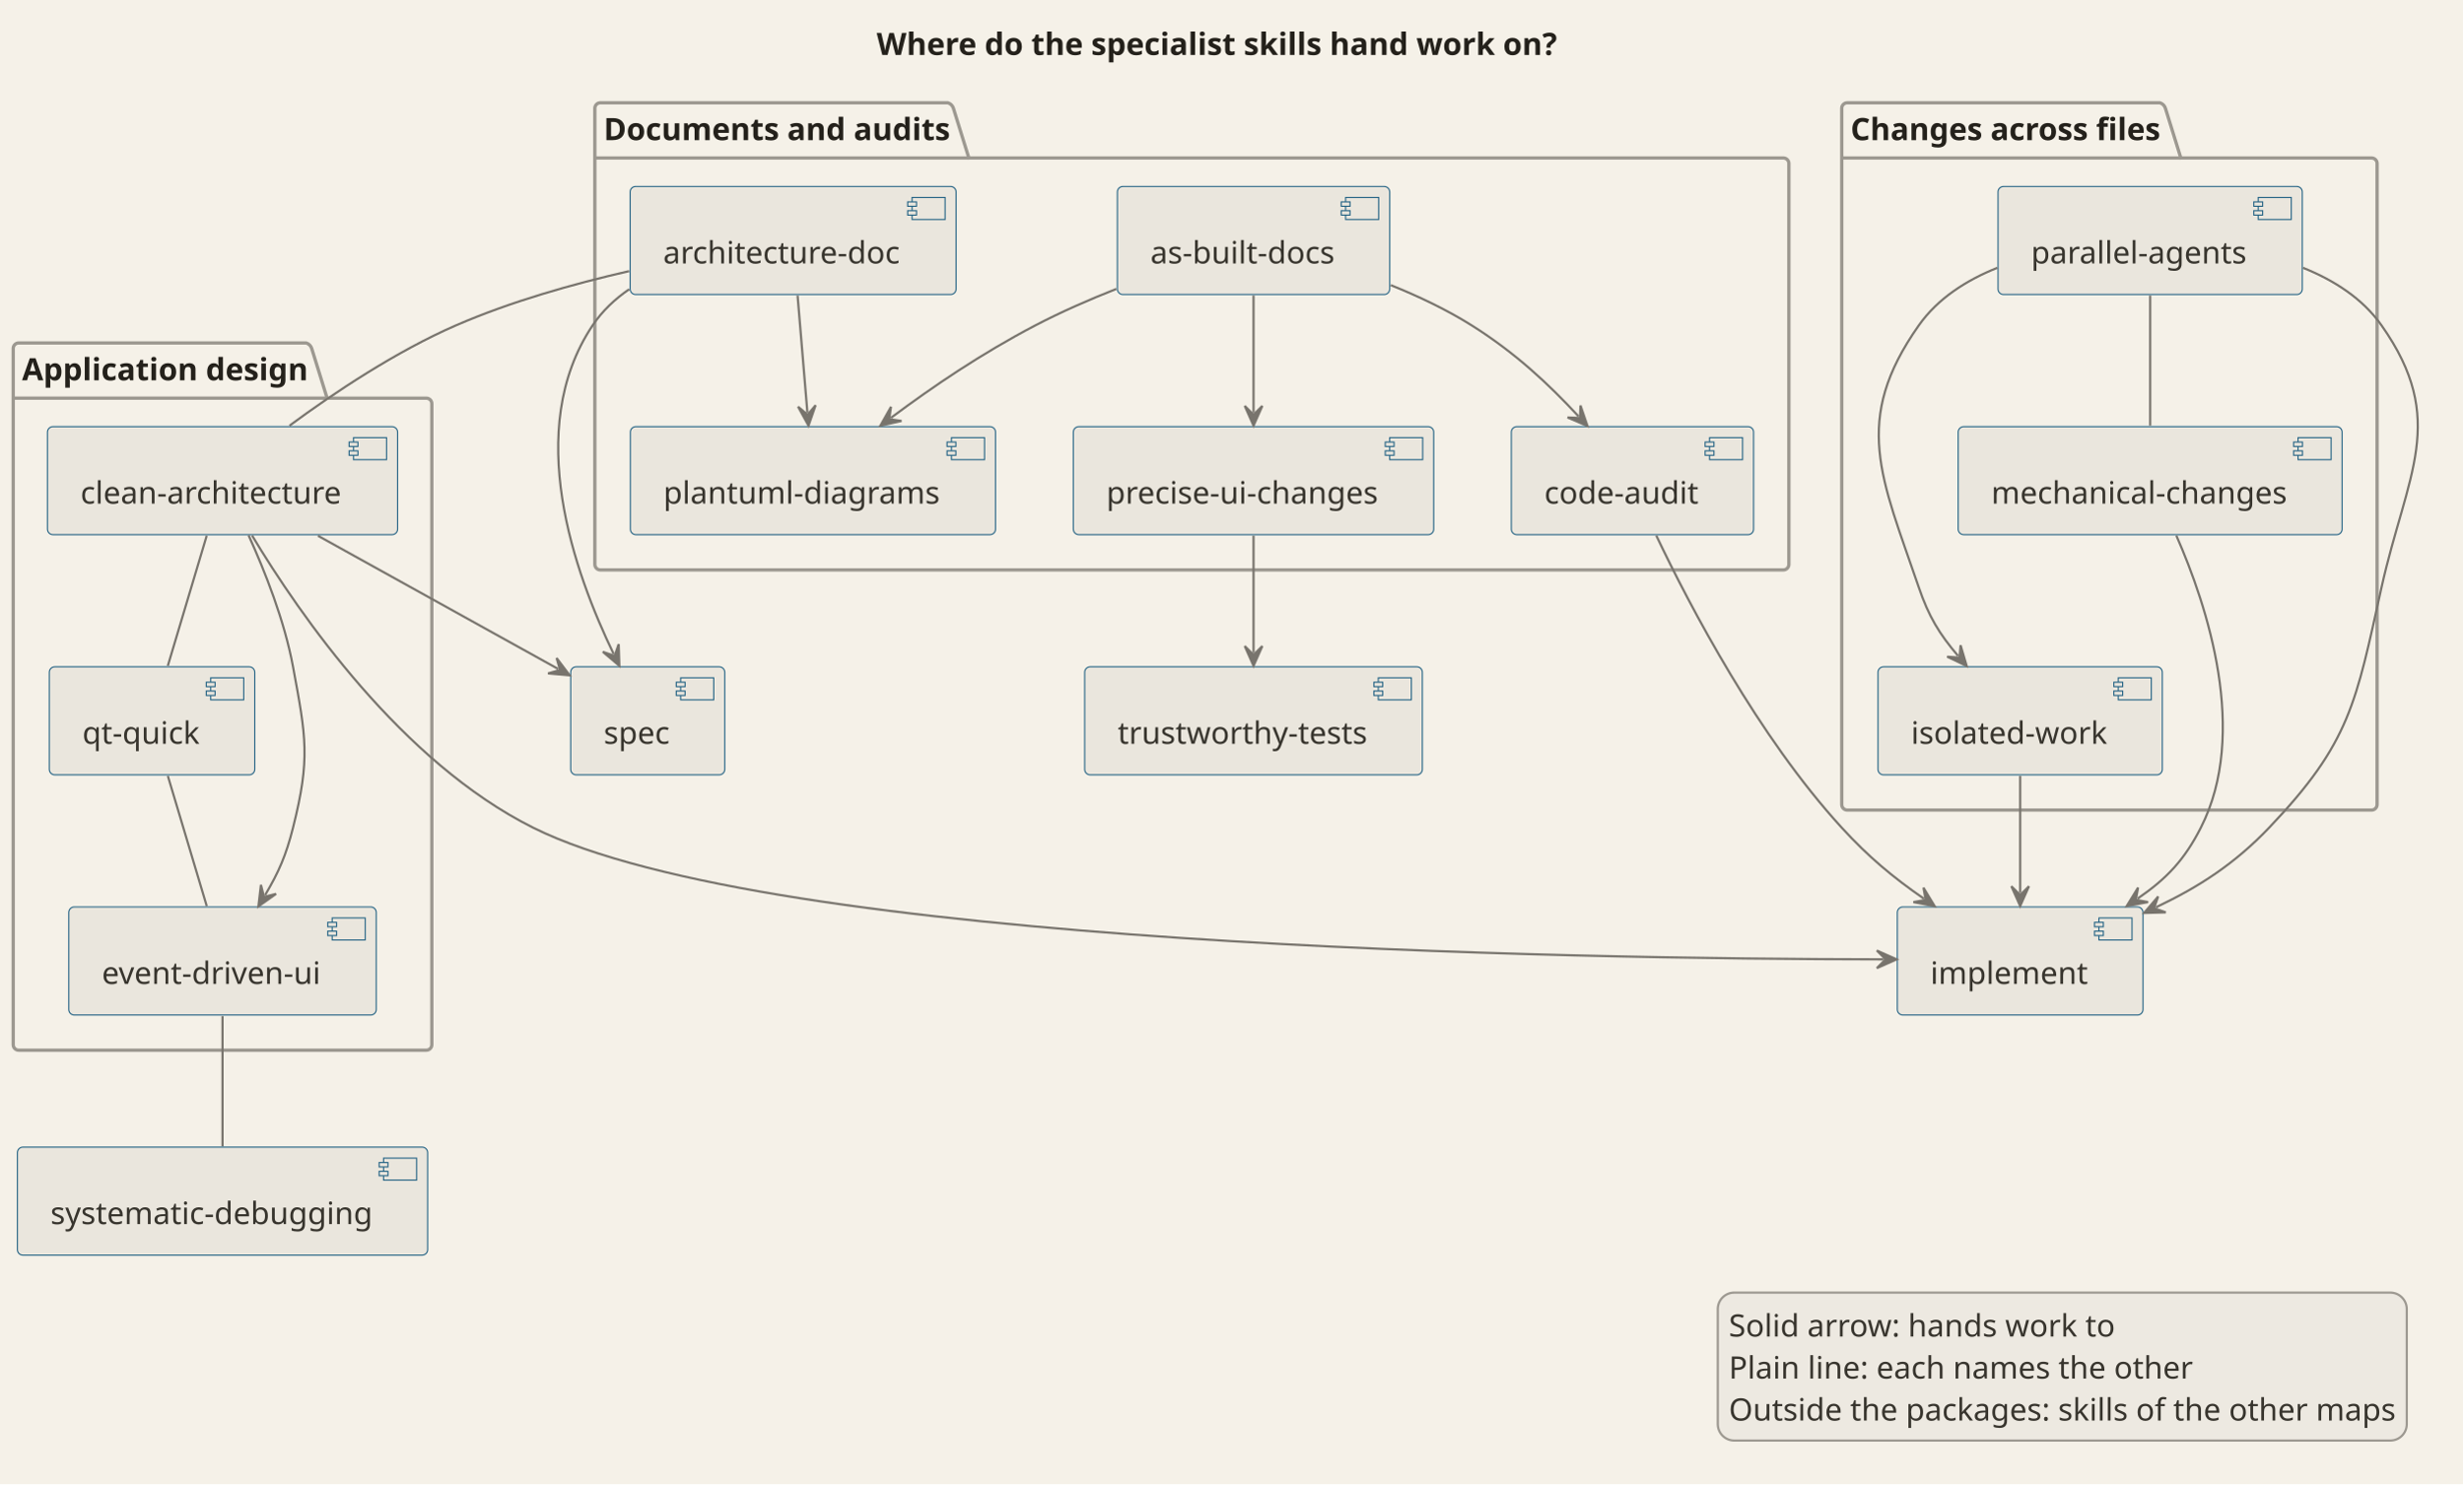
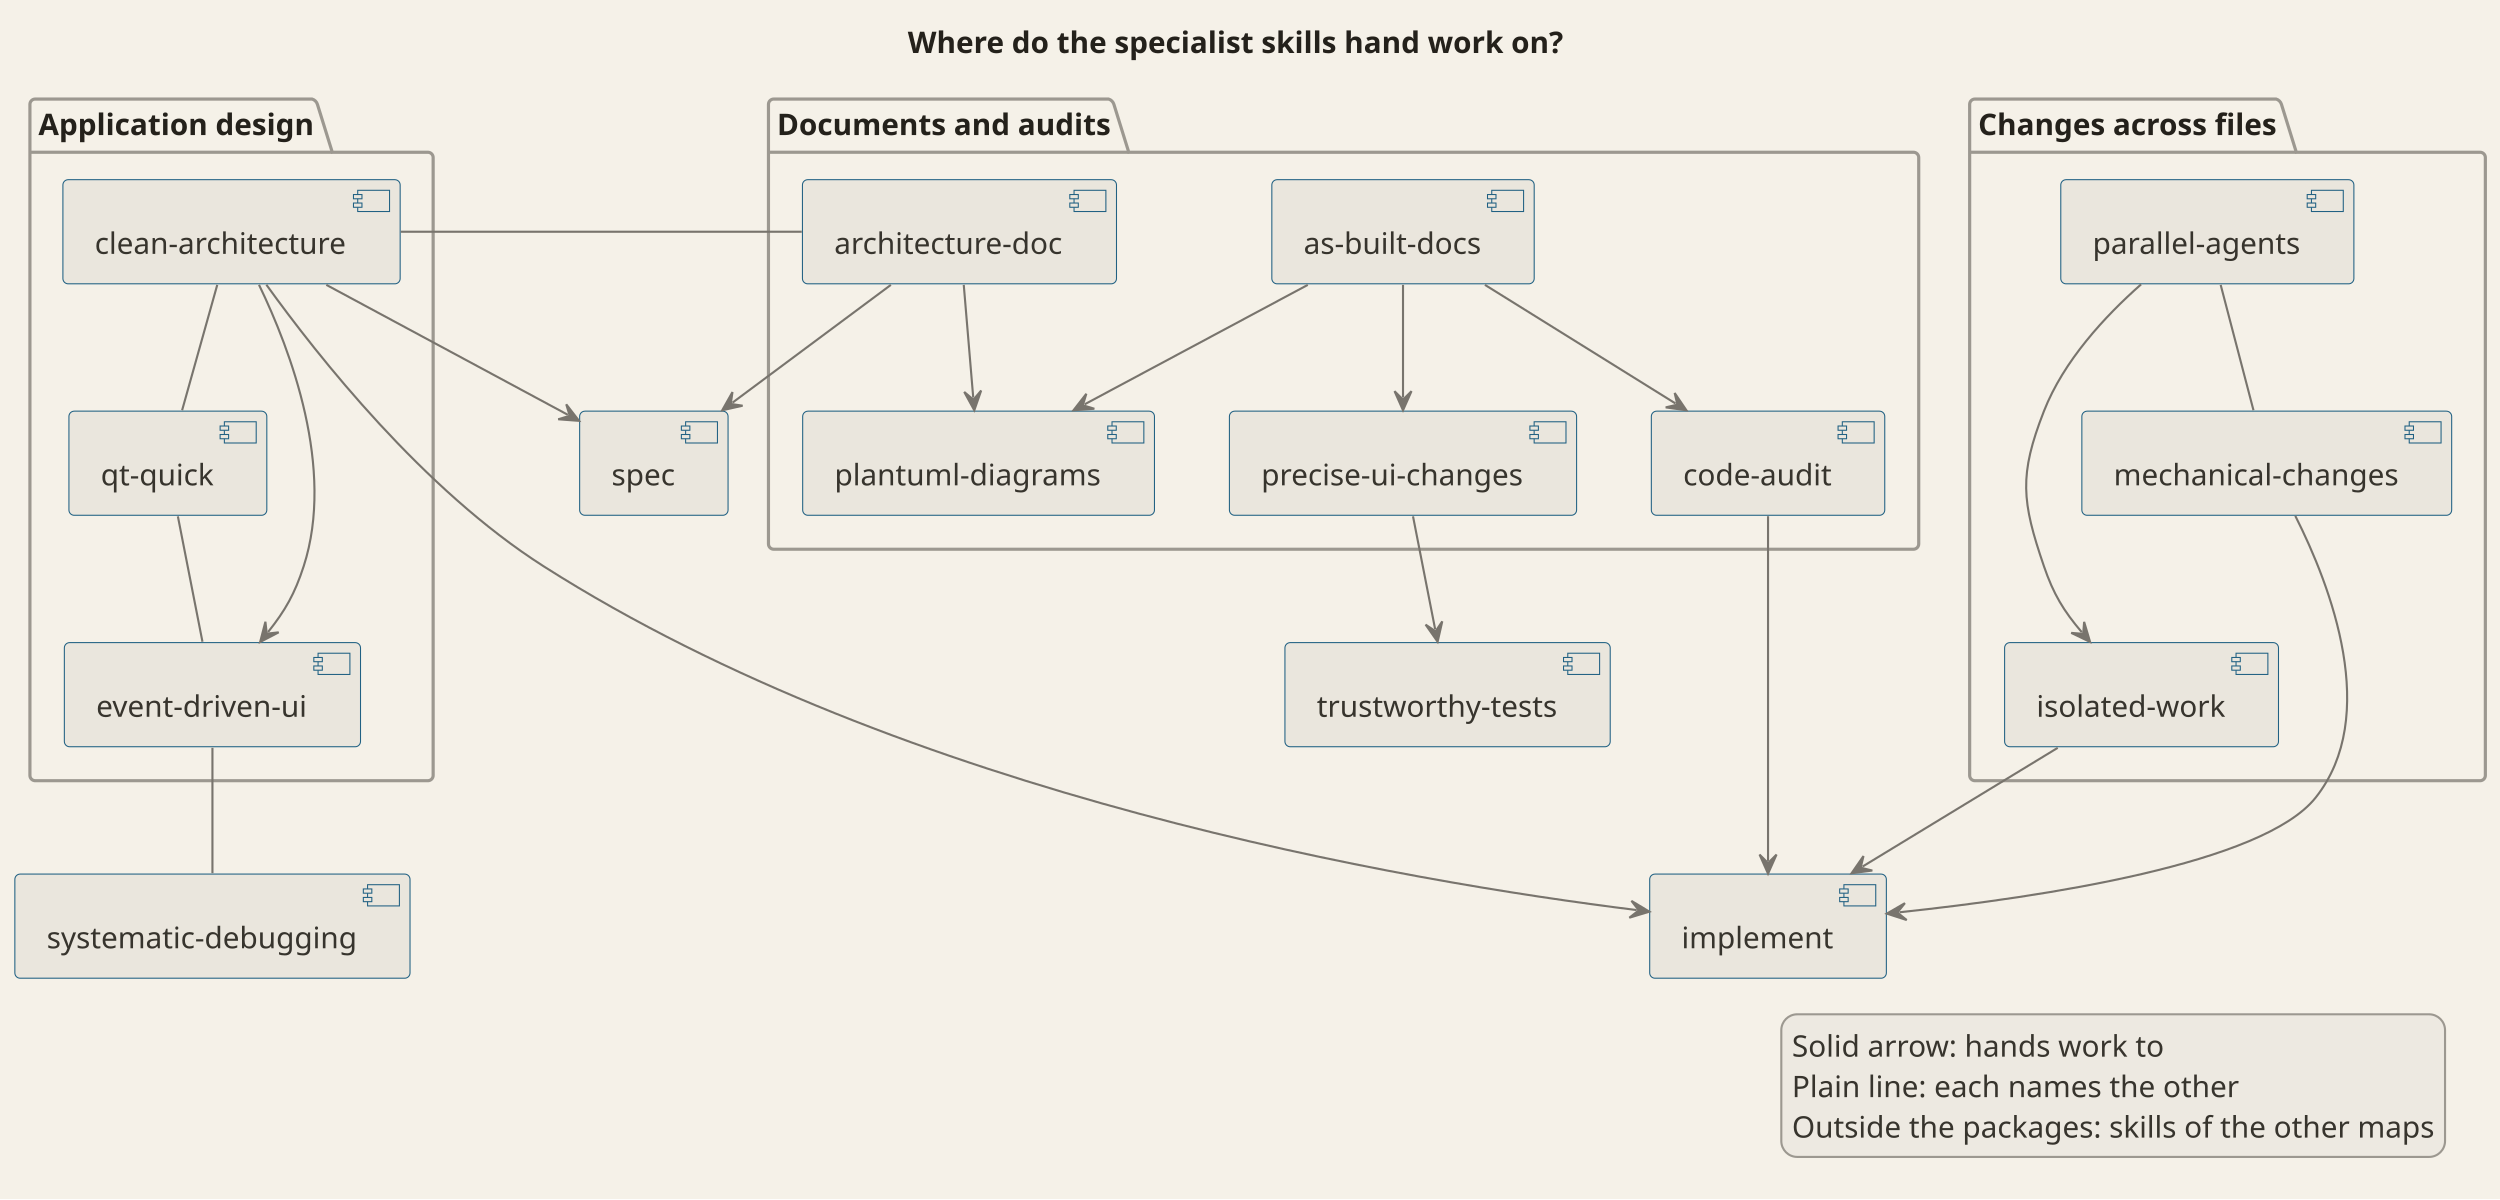
- <svg xmlns="http://www.w3.org/2000/svg" contentStyleType="text/css" data-diagram-type="DESCRIPTION" height="674px" preserveAspectRatio="none" style="width:1118px;height:674px;background:#F5F1E8;" version="1.1" viewBox="0 0 1118 674" width="1118px" zoomAndPan="magnify">
+ <svg xmlns="http://www.w3.org/2000/svg" contentStyleType="text/css" data-diagram-type="DESCRIPTION" height="565px" preserveAspectRatio="none" style="width:1178px;height:565px;background:#F5F1E8;" version="1.1" viewBox="0 0 1178 565" width="1178px" zoomAndPan="magnify">
  <defs />
  <g>
-     <rect fill="#F5F1E8" height="674" style="stroke:none;stroke-width:1;" width="1118" x="0" y="0" />
-     <text fill="#24211B" font-family="sans-serif" font-size="14" font-weight="bold" lengthAdjust="spacing" textLength="308.615" x="397.933" y="24.966">Where do the specialist skills hand work on?</text>
+     <rect fill="#F5F1E8" height="565" style="stroke:none;stroke-width:1;" width="1178" x="0" y="0" />
+     <text fill="#24211B" font-family="sans-serif" font-size="14" font-weight="bold" lengthAdjust="spacing" textLength="308.615" x="427.743" y="24.966">Where do the specialist skills hand work on?</text>
    <g class="cluster" data-entity="Application design" data-source-line="4" data-uid="ent0002" id="cluster_Application design">
-       <path d="M8.5,155.74 L138.971,155.74 A3.75,3.75 0 0 1 141.471,158.24 L148.471,180.808 L193.5,180.808 A2.5,2.5 0 0 1 196,183.308 L196,474.44 A2.5,2.5 0 0 1 193.5,476.94 L8.5,476.94 A2.5,2.5 0 0 1 6,474.44 L6,158.24 A2.5,2.5 0 0 1 8.5,155.74" fill="#F5F1E8" style="stroke:#9C9890;stroke-width:1.5;" />
-       <line style="stroke:#9C9890;stroke-width:1.5;" x1="6" x2="148.471" y1="180.808" y2="180.808" />
-       <text fill="#24211B" font-family="sans-serif" font-size="14" font-weight="bold" lengthAdjust="spacing" textLength="129.471" x="10" y="172.706">Application design</text>
+       <path d="M16.6,46.67 L147.071,46.67 A3.75,3.75 0 0 1 149.571,49.17 L156.571,71.738 L201.6,71.738 A2.5,2.5 0 0 1 204.1,74.238 L204.1,365.37 A2.5,2.5 0 0 1 201.6,367.87 L16.6,367.87 A2.5,2.5 0 0 1 14.1,365.37 L14.1,49.17 A2.5,2.5 0 0 1 16.6,46.67" fill="#F5F1E8" style="stroke:#9C9890;stroke-width:1.5;" />
+       <line style="stroke:#9C9890;stroke-width:1.5;" x1="14.1" x2="156.571" y1="71.738" y2="71.738" />
+       <text fill="#24211B" font-family="sans-serif" font-size="14" font-weight="bold" lengthAdjust="spacing" textLength="129.471" x="18.1" y="63.636">Application design</text>
    </g>
    <g class="cluster" data-entity="Documents and audits" data-source-line="10" data-uid="ent0006" id="cluster_Documents and audits">
-       <path d="M272.5,46.67 L430.271,46.67 A3.75,3.75 0 0 1 432.771,49.17 L439.771,71.738 L809.5,71.738 A2.5,2.5 0 0 1 812,74.238 L812,256.31 A2.5,2.5 0 0 1 809.5,258.81 L272.5,258.81 A2.5,2.5 0 0 1 270,256.31 L270,49.17 A2.5,2.5 0 0 1 272.5,46.67" fill="#F5F1E8" style="stroke:#9C9890;stroke-width:1.5;" />
-       <line style="stroke:#9C9890;stroke-width:1.5;" x1="270" x2="439.771" y1="71.738" y2="71.738" />
-       <text fill="#24211B" font-family="sans-serif" font-size="14" font-weight="bold" lengthAdjust="spacing" textLength="156.771" x="274" y="63.636">Documents and audits</text>
+       <path d="M364.6,46.67 L522.371,46.67 A3.75,3.75 0 0 1 524.871,49.17 L531.871,71.738 L901.6,71.738 A2.5,2.5 0 0 1 904.1,74.238 L904.1,256.3 A2.5,2.5 0 0 1 901.6,258.8 L364.6,258.8 A2.5,2.5 0 0 1 362.1,256.3 L362.1,49.17 A2.5,2.5 0 0 1 364.6,46.67" fill="#F5F1E8" style="stroke:#9C9890;stroke-width:1.5;" />
+       <line style="stroke:#9C9890;stroke-width:1.5;" x1="362.1" x2="531.871" y1="71.738" y2="71.738" />
+       <text fill="#24211B" font-family="sans-serif" font-size="14" font-weight="bold" lengthAdjust="spacing" textLength="156.771" x="366.1" y="63.636">Documents and audits</text>
    </g>
    <g class="cluster" data-entity="Changes across files" data-source-line="18" data-uid="ent0012" id="cluster_Changes across files">
-       <path d="M838.5,46.67 L980.423,46.67 A3.75,3.75 0 0 1 982.923,49.17 L989.923,71.738 L1076.5,71.738 A2.5,2.5 0 0 1 1079,74.238 L1079,365.37 A2.5,2.5 0 0 1 1076.5,367.87 L838.5,367.87 A2.5,2.5 0 0 1 836,365.37 L836,49.17 A2.5,2.5 0 0 1 838.5,46.67" fill="#F5F1E8" style="stroke:#9C9890;stroke-width:1.5;" />
-       <line style="stroke:#9C9890;stroke-width:1.5;" x1="836" x2="989.923" y1="71.738" y2="71.738" />
-       <text fill="#24211B" font-family="sans-serif" font-size="14" font-weight="bold" lengthAdjust="spacing" textLength="140.923" x="840" y="63.636">Changes across files</text>
+       <path d="M930.6,46.67 L1072.523,46.67 A3.75,3.75 0 0 1 1075.023,49.17 L1082.023,71.738 L1168.6,71.738 A2.5,2.5 0 0 1 1171.1,74.238 L1171.1,365.37 A2.5,2.5 0 0 1 1168.6,367.87 L930.6,367.87 A2.5,2.5 0 0 1 928.1,365.37 L928.1,49.17 A2.5,2.5 0 0 1 930.6,46.67" fill="#F5F1E8" style="stroke:#9C9890;stroke-width:1.5;" />
+       <line style="stroke:#9C9890;stroke-width:1.5;" x1="928.1" x2="1082.023" y1="71.738" y2="71.738" />
+       <text fill="#24211B" font-family="sans-serif" font-size="14" font-weight="bold" lengthAdjust="spacing" textLength="140.923" x="932.1" y="63.636">Changes across files</text>
    </g>
    <g class="entity" data-entity="clean" data-source-line="5" data-uid="ent0003" id="entity_clean">
-       <rect fill="#EAE6DD" height="49.068" rx="2.5" ry="2.5" style="stroke:#216183;stroke-width:0.5;" width="158.916" x="21.54" y="193.74" />
-       <rect fill="#EAE6DD" height="10" style="stroke:#216183;stroke-width:0.5;" width="15" x="160.456" y="198.74" />
-       <rect fill="#EAE6DD" height="2" style="stroke:#216183;stroke-width:0.5;" width="4" x="158.456" y="200.74" />
-       <rect fill="#EAE6DD" height="2" style="stroke:#216183;stroke-width:0.5;" width="4" x="158.456" y="204.74" />
-       <text fill="#37342D" font-family="sans-serif" font-size="14" lengthAdjust="spacing" textLength="118.915" x="36.54" y="228.706">clean-architecture</text>
+       <rect fill="#EAE6DD" height="49.068" rx="2.5" ry="2.5" style="stroke:#216183;stroke-width:0.5;" width="158.916" x="29.64" y="84.67" />
+       <rect fill="#EAE6DD" height="10" style="stroke:#216183;stroke-width:0.5;" width="15" x="168.555" y="89.67" />
+       <rect fill="#EAE6DD" height="2" style="stroke:#216183;stroke-width:0.5;" width="4" x="166.555" y="91.67" />
+       <rect fill="#EAE6DD" height="2" style="stroke:#216183;stroke-width:0.5;" width="4" x="166.555" y="95.67" />
+       <text fill="#37342D" font-family="sans-serif" font-size="14" lengthAdjust="spacing" textLength="118.915" x="44.64" y="119.636">clean-architecture</text>
    </g>
    <g class="entity" data-entity="qt" data-source-line="6" data-uid="ent0004" id="entity_qt">
-       <rect fill="#EAE6DD" height="49.068" rx="2.5" ry="2.5" style="stroke:#216183;stroke-width:0.5;" width="93.242" x="22.38" y="302.81" />
-       <rect fill="#EAE6DD" height="10" style="stroke:#216183;stroke-width:0.5;" width="15" x="95.622" y="307.81" />
-       <rect fill="#EAE6DD" height="2" style="stroke:#216183;stroke-width:0.5;" width="4" x="93.622" y="309.81" />
-       <rect fill="#EAE6DD" height="2" style="stroke:#216183;stroke-width:0.5;" width="4" x="93.622" y="313.81" />
-       <text fill="#37342D" font-family="sans-serif" font-size="14" lengthAdjust="spacing" textLength="53.242" x="37.38" y="337.776">qt-quick</text>
+       <rect fill="#EAE6DD" height="49.068" rx="2.5" ry="2.5" style="stroke:#216183;stroke-width:0.5;" width="93.242" x="32.48" y="193.74" />
+       <rect fill="#EAE6DD" height="10" style="stroke:#216183;stroke-width:0.5;" width="15" x="105.722" y="198.74" />
+       <rect fill="#EAE6DD" height="2" style="stroke:#216183;stroke-width:0.5;" width="4" x="103.722" y="200.74" />
+       <rect fill="#EAE6DD" height="2" style="stroke:#216183;stroke-width:0.5;" width="4" x="103.722" y="204.74" />
+       <text fill="#37342D" font-family="sans-serif" font-size="14" lengthAdjust="spacing" textLength="53.242" x="47.48" y="228.706">qt-quick</text>
    </g>
    <g class="entity" data-entity="events" data-source-line="7" data-uid="ent0005" id="entity_events">
-       <rect fill="#EAE6DD" height="49.068" rx="2.5" ry="2.5" style="stroke:#216183;stroke-width:0.5;" width="139.554" x="31.22" y="411.87" />
-       <rect fill="#EAE6DD" height="10" style="stroke:#216183;stroke-width:0.5;" width="15" x="150.774" y="416.87" />
-       <rect fill="#EAE6DD" height="2" style="stroke:#216183;stroke-width:0.5;" width="4" x="148.774" y="418.87" />
-       <rect fill="#EAE6DD" height="2" style="stroke:#216183;stroke-width:0.5;" width="4" x="148.774" y="422.87" />
-       <text fill="#37342D" font-family="sans-serif" font-size="14" lengthAdjust="spacing" textLength="99.554" x="46.22" y="446.836">event-driven-ui</text>
+       <rect fill="#EAE6DD" height="49.068" rx="2.5" ry="2.5" style="stroke:#216183;stroke-width:0.5;" width="139.554" x="30.32" y="302.8" />
+       <rect fill="#EAE6DD" height="10" style="stroke:#216183;stroke-width:0.5;" width="15" x="149.874" y="307.8" />
+       <rect fill="#EAE6DD" height="2" style="stroke:#216183;stroke-width:0.5;" width="4" x="147.874" y="309.8" />
+       <rect fill="#EAE6DD" height="2" style="stroke:#216183;stroke-width:0.5;" width="4" x="147.874" y="313.8" />
+       <text fill="#37342D" font-family="sans-serif" font-size="14" lengthAdjust="spacing" textLength="99.554" x="45.32" y="337.766">event-driven-ui</text>
    </g>
    <g class="entity" data-entity="archdoc" data-source-line="11" data-uid="ent0007" id="entity_archdoc">
-       <rect fill="#EAE6DD" height="49.068" rx="2.5" ry="2.5" style="stroke:#216183;stroke-width:0.5;" width="147.982" x="286.01" y="84.67" />
-       <rect fill="#EAE6DD" height="10" style="stroke:#216183;stroke-width:0.5;" width="15" x="413.992" y="89.67" />
-       <rect fill="#EAE6DD" height="2" style="stroke:#216183;stroke-width:0.5;" width="4" x="411.992" y="91.67" />
-       <rect fill="#EAE6DD" height="2" style="stroke:#216183;stroke-width:0.5;" width="4" x="411.992" y="95.67" />
-       <text fill="#37342D" font-family="sans-serif" font-size="14" lengthAdjust="spacing" textLength="107.982" x="301.01" y="119.636">architecture-doc</text>
+       <rect fill="#EAE6DD" height="49.068" rx="2.5" ry="2.5" style="stroke:#216183;stroke-width:0.5;" width="147.982" x="378.11" y="84.67" />
+       <rect fill="#EAE6DD" height="10" style="stroke:#216183;stroke-width:0.5;" width="15" x="506.092" y="89.67" />
+       <rect fill="#EAE6DD" height="2" style="stroke:#216183;stroke-width:0.5;" width="4" x="504.092" y="91.67" />
+       <rect fill="#EAE6DD" height="2" style="stroke:#216183;stroke-width:0.5;" width="4" x="504.092" y="95.67" />
+       <text fill="#37342D" font-family="sans-serif" font-size="14" lengthAdjust="spacing" textLength="107.982" x="393.11" y="119.636">architecture-doc</text>
    </g>
    <g class="entity" data-entity="asbuilt" data-source-line="12" data-uid="ent0008" id="entity_asbuilt">
-       <rect fill="#EAE6DD" height="49.068" rx="2.5" ry="2.5" style="stroke:#216183;stroke-width:0.5;" width="123.622" x="507.19" y="84.67" />
-       <rect fill="#EAE6DD" height="10" style="stroke:#216183;stroke-width:0.5;" width="15" x="610.812" y="89.67" />
-       <rect fill="#EAE6DD" height="2" style="stroke:#216183;stroke-width:0.5;" width="4" x="608.812" y="91.67" />
-       <rect fill="#EAE6DD" height="2" style="stroke:#216183;stroke-width:0.5;" width="4" x="608.812" y="95.67" />
-       <text fill="#37342D" font-family="sans-serif" font-size="14" lengthAdjust="spacing" textLength="83.622" x="522.19" y="119.636">as-built-docs</text>
+       <rect fill="#EAE6DD" height="49.068" rx="2.5" ry="2.5" style="stroke:#216183;stroke-width:0.5;" width="123.622" x="599.29" y="84.67" />
+       <rect fill="#EAE6DD" height="10" style="stroke:#216183;stroke-width:0.5;" width="15" x="702.912" y="89.67" />
+       <rect fill="#EAE6DD" height="2" style="stroke:#216183;stroke-width:0.5;" width="4" x="700.912" y="91.67" />
+       <rect fill="#EAE6DD" height="2" style="stroke:#216183;stroke-width:0.5;" width="4" x="700.912" y="95.67" />
+       <text fill="#37342D" font-family="sans-serif" font-size="14" lengthAdjust="spacing" textLength="83.622" x="614.29" y="119.636">as-built-docs</text>
    </g>
    <g class="entity" data-entity="puml" data-source-line="13" data-uid="ent0009" id="entity_puml">
-       <rect fill="#EAE6DD" height="49.068" rx="2.5" ry="2.5" style="stroke:#216183;stroke-width:0.5;" width="165.762" x="286.12" y="193.74" />
-       <rect fill="#EAE6DD" height="10" style="stroke:#216183;stroke-width:0.5;" width="15" x="431.882" y="198.74" />
-       <rect fill="#EAE6DD" height="2" style="stroke:#216183;stroke-width:0.5;" width="4" x="429.882" y="200.74" />
-       <rect fill="#EAE6DD" height="2" style="stroke:#216183;stroke-width:0.5;" width="4" x="429.882" y="204.74" />
-       <text fill="#37342D" font-family="sans-serif" font-size="14" lengthAdjust="spacing" textLength="125.761" x="301.12" y="228.706">plantuml-diagrams</text>
+       <rect fill="#EAE6DD" height="49.068" rx="2.5" ry="2.5" style="stroke:#216183;stroke-width:0.5;" width="165.762" x="378.22" y="193.74" />
+       <rect fill="#EAE6DD" height="10" style="stroke:#216183;stroke-width:0.5;" width="15" x="523.981" y="198.74" />
+       <rect fill="#EAE6DD" height="2" style="stroke:#216183;stroke-width:0.5;" width="4" x="521.981" y="200.74" />
+       <rect fill="#EAE6DD" height="2" style="stroke:#216183;stroke-width:0.5;" width="4" x="521.981" y="204.74" />
+       <text fill="#37342D" font-family="sans-serif" font-size="14" lengthAdjust="spacing" textLength="125.761" x="393.22" y="228.706">plantuml-diagrams</text>
    </g>
    <g class="entity" data-entity="preciseui" data-source-line="14" data-uid="ent0010" id="entity_preciseui">
-       <rect fill="#EAE6DD" height="49.068" rx="2.5" ry="2.5" style="stroke:#216183;stroke-width:0.5;" width="163.591" x="487.2" y="193.74" />
-       <rect fill="#EAE6DD" height="10" style="stroke:#216183;stroke-width:0.5;" width="15" x="630.792" y="198.74" />
-       <rect fill="#EAE6DD" height="2" style="stroke:#216183;stroke-width:0.5;" width="4" x="628.792" y="200.74" />
-       <rect fill="#EAE6DD" height="2" style="stroke:#216183;stroke-width:0.5;" width="4" x="628.792" y="204.74" />
-       <text fill="#37342D" font-family="sans-serif" font-size="14" lengthAdjust="spacing" textLength="123.591" x="502.2" y="228.706">precise-ui-changes</text>
+       <rect fill="#EAE6DD" height="49.068" rx="2.5" ry="2.5" style="stroke:#216183;stroke-width:0.5;" width="163.591" x="579.3" y="193.74" />
+       <rect fill="#EAE6DD" height="10" style="stroke:#216183;stroke-width:0.5;" width="15" x="722.891" y="198.74" />
+       <rect fill="#EAE6DD" height="2" style="stroke:#216183;stroke-width:0.5;" width="4" x="720.891" y="200.74" />
+       <rect fill="#EAE6DD" height="2" style="stroke:#216183;stroke-width:0.5;" width="4" x="720.891" y="204.74" />
+       <text fill="#37342D" font-family="sans-serif" font-size="14" lengthAdjust="spacing" textLength="123.591" x="594.3" y="228.706">precise-ui-changes</text>
    </g>
    <g class="entity" data-entity="audit" data-source-line="15" data-uid="ent0011" id="entity_audit">
-       <rect fill="#EAE6DD" height="49.068" rx="2.5" ry="2.5" style="stroke:#216183;stroke-width:0.5;" width="109.986" x="686.01" y="193.74" />
-       <rect fill="#EAE6DD" height="10" style="stroke:#216183;stroke-width:0.5;" width="15" x="775.996" y="198.74" />
-       <rect fill="#EAE6DD" height="2" style="stroke:#216183;stroke-width:0.5;" width="4" x="773.996" y="200.74" />
-       <rect fill="#EAE6DD" height="2" style="stroke:#216183;stroke-width:0.5;" width="4" x="773.996" y="204.74" />
-       <text fill="#37342D" font-family="sans-serif" font-size="14" lengthAdjust="spacing" textLength="69.986" x="701.01" y="228.706">code-audit</text>
+       <rect fill="#EAE6DD" height="49.068" rx="2.5" ry="2.5" style="stroke:#216183;stroke-width:0.5;" width="109.986" x="778.11" y="193.74" />
+       <rect fill="#EAE6DD" height="10" style="stroke:#216183;stroke-width:0.5;" width="15" x="868.096" y="198.74" />
+       <rect fill="#EAE6DD" height="2" style="stroke:#216183;stroke-width:0.5;" width="4" x="866.096" y="200.74" />
+       <rect fill="#EAE6DD" height="2" style="stroke:#216183;stroke-width:0.5;" width="4" x="866.096" y="204.74" />
+       <text fill="#37342D" font-family="sans-serif" font-size="14" lengthAdjust="spacing" textLength="69.986" x="793.11" y="228.706">code-audit</text>
    </g>
    <g class="entity" data-entity="mech" data-source-line="19" data-uid="ent0013" id="entity_mech">
-       <rect fill="#EAE6DD" height="49.068" rx="2.5" ry="2.5" style="stroke:#216183;stroke-width:0.5;" width="174.26" x="888.87" y="193.74" />
-       <rect fill="#EAE6DD" height="10" style="stroke:#216183;stroke-width:0.5;" width="15" x="1043.13" y="198.74" />
-       <rect fill="#EAE6DD" height="2" style="stroke:#216183;stroke-width:0.5;" width="4" x="1041.13" y="200.74" />
-       <rect fill="#EAE6DD" height="2" style="stroke:#216183;stroke-width:0.5;" width="4" x="1041.13" y="204.74" />
-       <text fill="#37342D" font-family="sans-serif" font-size="14" lengthAdjust="spacing" textLength="134.26" x="903.87" y="228.706">mechanical-changes</text>
+       <rect fill="#EAE6DD" height="49.068" rx="2.5" ry="2.5" style="stroke:#216183;stroke-width:0.5;" width="174.26" x="980.97" y="193.74" />
+       <rect fill="#EAE6DD" height="10" style="stroke:#216183;stroke-width:0.5;" width="15" x="1135.229" y="198.74" />
+       <rect fill="#EAE6DD" height="2" style="stroke:#216183;stroke-width:0.5;" width="4" x="1133.229" y="200.74" />
+       <rect fill="#EAE6DD" height="2" style="stroke:#216183;stroke-width:0.5;" width="4" x="1133.229" y="204.74" />
+       <text fill="#37342D" font-family="sans-serif" font-size="14" lengthAdjust="spacing" textLength="134.26" x="995.97" y="228.706">mechanical-changes</text>
    </g>
    <g class="entity" data-entity="parallel" data-source-line="20" data-uid="ent0014" id="entity_parallel">
-       <rect fill="#EAE6DD" height="49.068" rx="2.5" ry="2.5" style="stroke:#216183;stroke-width:0.5;" width="138.112" x="906.94" y="84.67" />
-       <rect fill="#EAE6DD" height="10" style="stroke:#216183;stroke-width:0.5;" width="15" x="1025.052" y="89.67" />
-       <rect fill="#EAE6DD" height="2" style="stroke:#216183;stroke-width:0.5;" width="4" x="1023.052" y="91.67" />
-       <rect fill="#EAE6DD" height="2" style="stroke:#216183;stroke-width:0.5;" width="4" x="1023.052" y="95.67" />
-       <text fill="#37342D" font-family="sans-serif" font-size="14" lengthAdjust="spacing" textLength="98.112" x="921.94" y="119.636">parallel-agents</text>
+       <rect fill="#EAE6DD" height="49.068" rx="2.5" ry="2.5" style="stroke:#216183;stroke-width:0.5;" width="138.112" x="971.04" y="84.67" />
+       <rect fill="#EAE6DD" height="10" style="stroke:#216183;stroke-width:0.5;" width="15" x="1089.152" y="89.67" />
+       <rect fill="#EAE6DD" height="2" style="stroke:#216183;stroke-width:0.5;" width="4" x="1087.152" y="91.67" />
+       <rect fill="#EAE6DD" height="2" style="stroke:#216183;stroke-width:0.5;" width="4" x="1087.152" y="95.67" />
+       <text fill="#37342D" font-family="sans-serif" font-size="14" lengthAdjust="spacing" textLength="98.112" x="986.04" y="119.636">parallel-agents</text>
    </g>
    <g class="entity" data-entity="isolated" data-source-line="21" data-uid="ent0015" id="entity_isolated">
-       <rect fill="#EAE6DD" height="49.068" rx="2.5" ry="2.5" style="stroke:#216183;stroke-width:0.5;" width="129.054" x="852.47" y="302.81" />
-       <rect fill="#EAE6DD" height="10" style="stroke:#216183;stroke-width:0.5;" width="15" x="961.524" y="307.81" />
-       <rect fill="#EAE6DD" height="2" style="stroke:#216183;stroke-width:0.5;" width="4" x="959.524" y="309.81" />
-       <rect fill="#EAE6DD" height="2" style="stroke:#216183;stroke-width:0.5;" width="4" x="959.524" y="313.81" />
-       <text fill="#37342D" font-family="sans-serif" font-size="14" lengthAdjust="spacing" textLength="89.054" x="867.47" y="337.776">isolated-work</text>
+       <rect fill="#EAE6DD" height="49.068" rx="2.5" ry="2.5" style="stroke:#216183;stroke-width:0.5;" width="129.054" x="944.57" y="302.8" />
+       <rect fill="#EAE6DD" height="10" style="stroke:#216183;stroke-width:0.5;" width="15" x="1053.624" y="307.8" />
+       <rect fill="#EAE6DD" height="2" style="stroke:#216183;stroke-width:0.5;" width="4" x="1051.624" y="309.8" />
+       <rect fill="#EAE6DD" height="2" style="stroke:#216183;stroke-width:0.5;" width="4" x="1051.624" y="313.8" />
+       <text fill="#37342D" font-family="sans-serif" font-size="14" lengthAdjust="spacing" textLength="89.054" x="959.57" y="337.766">isolated-work</text>
    </g>
    <g class="entity" data-entity="debug" data-source-line="24" data-uid="ent0016" id="entity_debug">
-       <rect fill="#EAE6DD" height="49.068" rx="2.5" ry="2.5" style="stroke:#216183;stroke-width:0.5;" width="186.201" x="7.9" y="520.94" />
-       <rect fill="#EAE6DD" height="10" style="stroke:#216183;stroke-width:0.5;" width="15" x="174.101" y="525.94" />
-       <rect fill="#EAE6DD" height="2" style="stroke:#216183;stroke-width:0.5;" width="4" x="172.101" y="527.94" />
-       <rect fill="#EAE6DD" height="2" style="stroke:#216183;stroke-width:0.5;" width="4" x="172.101" y="531.94" />
-       <text fill="#37342D" font-family="sans-serif" font-size="14" lengthAdjust="spacing" textLength="146.201" x="22.9" y="555.906">systematic-debugging</text>
+       <rect fill="#EAE6DD" height="49.068" rx="2.5" ry="2.5" style="stroke:#216183;stroke-width:0.5;" width="186.201" x="7" y="411.87" />
+       <rect fill="#EAE6DD" height="10" style="stroke:#216183;stroke-width:0.5;" width="15" x="173.201" y="416.87" />
+       <rect fill="#EAE6DD" height="2" style="stroke:#216183;stroke-width:0.5;" width="4" x="171.201" y="418.87" />
+       <rect fill="#EAE6DD" height="2" style="stroke:#216183;stroke-width:0.5;" width="4" x="171.201" y="422.87" />
+       <text fill="#37342D" font-family="sans-serif" font-size="14" lengthAdjust="spacing" textLength="146.201" x="22" y="446.836">systematic-debugging</text>
    </g>
    <g class="entity" data-entity="spec" data-source-line="25" data-uid="ent0017" id="entity_spec">
-       <rect fill="#EAE6DD" height="49.068" rx="2.5" ry="2.5" style="stroke:#216183;stroke-width:0.5;" width="69.932" x="259.03" y="302.81" />
-       <rect fill="#EAE6DD" height="10" style="stroke:#216183;stroke-width:0.5;" width="15" x="308.962" y="307.81" />
-       <rect fill="#EAE6DD" height="2" style="stroke:#216183;stroke-width:0.5;" width="4" x="306.962" y="309.81" />
-       <rect fill="#EAE6DD" height="2" style="stroke:#216183;stroke-width:0.5;" width="4" x="306.962" y="313.81" />
-       <text fill="#37342D" font-family="sans-serif" font-size="14" lengthAdjust="spacing" textLength="29.932" x="274.03" y="337.776">spec</text>
+       <rect fill="#EAE6DD" height="49.068" rx="2.5" ry="2.5" style="stroke:#216183;stroke-width:0.5;" width="69.932" x="273.13" y="193.74" />
+       <rect fill="#EAE6DD" height="10" style="stroke:#216183;stroke-width:0.5;" width="15" x="323.062" y="198.74" />
+       <rect fill="#EAE6DD" height="2" style="stroke:#216183;stroke-width:0.5;" width="4" x="321.062" y="200.74" />
+       <rect fill="#EAE6DD" height="2" style="stroke:#216183;stroke-width:0.5;" width="4" x="321.062" y="204.74" />
+       <text fill="#37342D" font-family="sans-serif" font-size="14" lengthAdjust="spacing" textLength="29.932" x="288.13" y="228.706">spec</text>
    </g>
    <g class="entity" data-entity="tests" data-source-line="26" data-uid="ent0018" id="entity_tests">
-       <rect fill="#EAE6DD" height="49.068" rx="2.5" ry="2.5" style="stroke:#216183;stroke-width:0.5;" width="153.274" x="492.36" y="302.81" />
-       <rect fill="#EAE6DD" height="10" style="stroke:#216183;stroke-width:0.5;" width="15" x="625.634" y="307.81" />
-       <rect fill="#EAE6DD" height="2" style="stroke:#216183;stroke-width:0.5;" width="4" x="623.634" y="309.81" />
-       <rect fill="#EAE6DD" height="2" style="stroke:#216183;stroke-width:0.5;" width="4" x="623.634" y="313.81" />
-       <text fill="#37342D" font-family="sans-serif" font-size="14" lengthAdjust="spacing" textLength="113.274" x="507.36" y="337.776">trustworthy-tests</text>
+       <rect fill="#EAE6DD" height="49.068" rx="2.5" ry="2.5" style="stroke:#216183;stroke-width:0.5;" width="153.274" x="605.46" y="302.8" />
+       <rect fill="#EAE6DD" height="10" style="stroke:#216183;stroke-width:0.5;" width="15" x="738.734" y="307.8" />
+       <rect fill="#EAE6DD" height="2" style="stroke:#216183;stroke-width:0.5;" width="4" x="736.734" y="309.8" />
+       <rect fill="#EAE6DD" height="2" style="stroke:#216183;stroke-width:0.5;" width="4" x="736.734" y="313.8" />
+       <text fill="#37342D" font-family="sans-serif" font-size="14" lengthAdjust="spacing" textLength="113.274" x="620.46" y="337.766">trustworthy-tests</text>
    </g>
    <g class="entity" data-entity="implement" data-source-line="27" data-uid="ent0019" id="entity_implement">
-       <rect fill="#EAE6DD" height="49.068" rx="2.5" ry="2.5" style="stroke:#216183;stroke-width:0.5;" width="111.512" x="861.24" y="411.87" />
-       <rect fill="#EAE6DD" height="10" style="stroke:#216183;stroke-width:0.5;" width="15" x="952.752" y="416.87" />
-       <rect fill="#EAE6DD" height="2" style="stroke:#216183;stroke-width:0.5;" width="4" x="950.752" y="418.87" />
-       <rect fill="#EAE6DD" height="2" style="stroke:#216183;stroke-width:0.5;" width="4" x="950.752" y="422.87" />
-       <text fill="#37342D" font-family="sans-serif" font-size="14" lengthAdjust="spacing" textLength="71.512" x="876.24" y="446.836">implement</text>
+       <rect fill="#EAE6DD" height="49.068" rx="2.5" ry="2.5" style="stroke:#216183;stroke-width:0.5;" width="111.512" x="777.34" y="411.87" />
+       <rect fill="#EAE6DD" height="10" style="stroke:#216183;stroke-width:0.5;" width="15" x="868.852" y="416.87" />
+       <rect fill="#EAE6DD" height="2" style="stroke:#216183;stroke-width:0.5;" width="4" x="866.852" y="418.87" />
+       <rect fill="#EAE6DD" height="2" style="stroke:#216183;stroke-width:0.5;" width="4" x="866.852" y="422.87" />
+       <text fill="#37342D" font-family="sans-serif" font-size="14" lengthAdjust="spacing" textLength="71.512" x="792.34" y="446.836">implement</text>
    </g>
    <g class="link" data-entity-1="archdoc" data-entity-2="puml" data-source-line="29" data-uid="lnk20" id="link_archdoc_puml">
-       <path d="M362.02,134.23 C363.5,151.87 365.007,169.731 366.488,187.341" fill="none" id="archdoc-to-puml" style="stroke:#78746D;stroke-width:1;" />
-       <polygon fill="#78746D" points="366.99,193.32,370.222,184.017,366.571,188.338,362.25,184.686,366.99,193.32" style="stroke:#78746D;stroke-width:1;" />
+       <path d="M454.12,134.23 C455.6,151.86 457.108,169.731 458.587,187.341" fill="none" id="archdoc-to-puml" style="stroke:#78746D;stroke-width:1;" />
+       <polygon fill="#78746D" points="459.09,193.32,462.322,184.017,458.671,188.338,454.35,184.686,459.09,193.32" style="stroke:#78746D;stroke-width:1;" />
    </g>
    <g class="link" data-entity-1="asbuilt" data-entity-2="puml" data-source-line="30" data-uid="lnk21" id="link_asbuilt_puml">
-       <path d="M506.73,131.19 C494.32,136.1 481.56,141.68 470,147.74 C445.11,160.78 423.844,175.278 404.424,189.728" fill="none" id="asbuilt-to-puml" style="stroke:#78746D;stroke-width:1;" />
-       <polygon fill="#78746D" points="399.61,193.31,409.218,191.146,403.621,190.325,404.443,184.728,399.61,193.31" style="stroke:#78746D;stroke-width:1;" />
+       <path d="M616.22,134.23 C583.28,151.86 544.03,172.879 511.12,190.489" fill="none" id="asbuilt-to-puml" style="stroke:#78746D;stroke-width:1;" />
+       <polygon fill="#78746D" points="505.83,193.32,515.653,192.601,510.238,190.961,511.878,185.547,505.83,193.32" style="stroke:#78746D;stroke-width:1;" />
    </g>
    <g class="link" data-entity-1="asbuilt" data-entity-2="preciseui" data-source-line="31" data-uid="lnk22" id="link_asbuilt_preciseui">
-       <path d="M569,134.23 C569,151.87 569,169.71 569,187.32" fill="none" id="asbuilt-to-preciseui" style="stroke:#78746D;stroke-width:1;" />
-       <polygon fill="#78746D" points="569,193.32,573,184.32,569,188.32,565,184.32,569,193.32" style="stroke:#78746D;stroke-width:1;" />
+       <path d="M661.1,134.23 C661.1,151.86 661.1,169.71 661.1,187.32" fill="none" id="asbuilt-to-preciseui" style="stroke:#78746D;stroke-width:1;" />
+       <polygon fill="#78746D" points="661.1,193.32,665.1,184.32,661.1,188.32,657.1,184.32,661.1,193.32" style="stroke:#78746D;stroke-width:1;" />
    </g>
    <g class="link" data-entity-1="asbuilt" data-entity-2="audit" data-source-line="32" data-uid="lnk23" id="link_asbuilt_audit">
-       <path d="M631.29,129.47 C643.89,134.55 656.72,140.64 668,147.74 C687.85,160.23 702.843,174.298 716.513,189.058" fill="none" id="asbuilt-to-audit" style="stroke:#78746D;stroke-width:1;" />
-       <polygon fill="#78746D" points="720.59,193.46,717.409,184.139,717.192,189.792,711.54,189.575,720.59,193.46" style="stroke:#78746D;stroke-width:1;" />
+       <path d="M699.7,134.23 C728.03,151.86 761.236,172.54 789.536,190.15" fill="none" id="asbuilt-to-audit" style="stroke:#78746D;stroke-width:1;" />
+       <polygon fill="#78746D" points="794.63,193.32,789.102,185.169,790.385,190.678,784.875,191.961,794.63,193.32" style="stroke:#78746D;stroke-width:1;" />
    </g>
    <g class="link" data-entity-1="archdoc" data-entity-2="spec" data-source-line="33" data-uid="lnk24" id="link_archdoc_spec">
-       <path d="M285.59,131.35 C279.11,135.81 273.37,141.21 269,147.74 C237.22,195.22 260.85,260.367 278.53,296.967" fill="none" id="archdoc-to-spec" style="stroke:#78746D;stroke-width:1;" />
-       <polygon fill="#78746D" points="281.14,302.37,280.827,292.526,278.965,297.868,273.623,296.006,281.14,302.37" style="stroke:#78746D;stroke-width:1;" />
+       <path d="M419.78,134.23 C396.07,151.86 368.815,172.13 345.125,189.74" fill="none" id="archdoc-to-spec" style="stroke:#78746D;stroke-width:1;" />
+       <polygon fill="#78746D" points="340.31,193.32,349.919,191.161,344.323,190.337,345.147,184.74,340.31,193.32" style="stroke:#78746D;stroke-width:1;" />
    </g>
-     <g class="link" data-entity-1="archdoc" data-entity-2="clean" data-source-line="34" data-uid="lnk25" id="link_archdoc_clean">
-       <path d="M285.57,123.13 C260.04,128.95 231.7,136.99 207,147.74 C179.76,159.6 151.77,178.29 131.4,193.3" fill="none" id="archdoc-clean" style="stroke:#78746D;stroke-width:1;" />
+     <g class="link" data-entity-1="clean" data-entity-2="archdoc" data-source-line="34" data-uid="lnk25" id="link_clean_archdoc">
+       <path d="M188.82,109.2 C251.81,109.2 314.8,109.2 377.8,109.2" fill="none" id="clean-archdoc" style="stroke:#78746D;stroke-width:1;" />
    </g>
    <g class="link" data-entity-1="audit" data-entity-2="implement" data-source-line="35" data-uid="lnk26" id="link_audit_implement">
-       <path d="M751.83,243.22 C767.31,275.72 798.11,334.47 836,375.87 C848.25,389.26 858.994,398.174 873.274,408.104" fill="none" id="audit-to-implement" style="stroke:#78746D;stroke-width:1;" />
-       <polygon fill="#78746D" points="878.2,411.53,873.095,403.108,874.095,408.675,868.527,409.676,878.2,411.53" style="stroke:#78746D;stroke-width:1;" />
+       <path d="M833.1,243.23 C833.1,284.88 833.1,364.17 833.1,405.67" fill="none" id="audit-to-implement" style="stroke:#78746D;stroke-width:1;" />
+       <polygon fill="#78746D" points="833.1,411.67,837.1,402.67,833.1,406.67,829.1,402.67,833.1,411.67" style="stroke:#78746D;stroke-width:1;" />
    </g>
    <g class="link" data-entity-1="preciseui" data-entity-2="tests" data-source-line="36" data-uid="lnk27" id="link_preciseui_tests">
-       <path d="M569,243.3 C569,260.93 569,278.78 569,296.39" fill="none" id="preciseui-to-tests" style="stroke:#78746D;stroke-width:1;" />
-       <polygon fill="#78746D" points="569,302.39,573,293.39,569,297.39,565,293.39,569,302.39" style="stroke:#78746D;stroke-width:1;" />
+       <path d="M665.81,243.3 C669.27,260.93 672.797,278.892 676.246,296.502" fill="none" id="preciseui-to-tests" style="stroke:#78746D;stroke-width:1;" />
+       <polygon fill="#78746D" points="677.4,302.39,679.595,292.789,676.439,297.483,671.744,294.327,677.4,302.39" style="stroke:#78746D;stroke-width:1;" />
    </g>
    <g class="link" data-entity-1="parallel" data-entity-2="mech" data-source-line="38" data-uid="lnk28" id="link_parallel_mech">
-       <path d="M976,134.23 C976,151.87 976,175.71 976,193.32" fill="none" id="parallel-mech" style="stroke:#78746D;stroke-width:1;" />
+       <path d="M1046.38,134.23 C1051,151.86 1057.23,175.71 1061.84,193.32" fill="none" id="parallel-mech" style="stroke:#78746D;stroke-width:1;" />
    </g>
    <g class="link" data-entity-1="mech" data-entity-2="implement" data-source-line="39" data-uid="lnk29" id="link_mech_implement">
-       <path d="M987.89,243.24 C1001.96,275.25 1020.9,332.91 999,375.87 C991.57,390.45 983.667,398.894 970.307,408.065" fill="none" id="mech-to-implement" style="stroke:#78746D;stroke-width:1;" />
-       <polygon fill="#78746D" points="965.36,411.46,975.044,409.665,969.482,408.63,970.517,403.069,965.36,411.46" style="stroke:#78746D;stroke-width:1;" />
+       <path d="M1081.54,243.08 C1098.41,276.49 1121.64,337.49 1091.1,375.87 C1066.35,406.99 963.186,422.604 895.036,429.864" fill="none" id="mech-to-implement" style="stroke:#78746D;stroke-width:1;" />
+       <polygon fill="#78746D" points="889.07,430.5,898.443,433.524,894.042,429.97,897.596,425.569,889.07,430.5" style="stroke:#78746D;stroke-width:1;" />
    </g>
-     <g class="link" data-entity-1="parallel" data-entity-2="implement" data-source-line="40" data-uid="lnk30" id="link_parallel_implement">
-       <path d="M1045.35,121.61 C1059.33,127.19 1072.36,135.47 1081,147.74 C1111.48,191 1092.48,215.15 1081,266.81 C1069.39,319.04 1066.93,337.15 1030,375.87 C1014.31,392.32 998.484,402.554 978.654,412.024" fill="none" id="parallel-to-implement" style="stroke:#78746D;stroke-width:1;" />
-       <polygon fill="#78746D" points="973.24,414.61,983.085,414.341,977.752,412.455,979.638,407.122,973.24,414.61" style="stroke:#78746D;stroke-width:1;" />
+     <g class="link" data-entity-1="parallel" data-entity-2="isolated" data-source-line="40" data-uid="lnk30" id="link_parallel_isolated">
+       <path d="M1008.89,133.98 C991.84,149.01 972.36,170.04 963.1,193.74 C951.29,223.99 952.61,236.07 963.1,266.8 C967.57,279.91 972.338,287.804 980.948,297.904" fill="none" id="parallel-to-isolated" style="stroke:#78746D;stroke-width:1;" />
+       <polygon fill="#78746D" points="984.84,302.47,982.045,293.026,981.596,298.665,975.957,298.216,984.84,302.47" style="stroke:#78746D;stroke-width:1;" />
    </g>
-     <g class="link" data-entity-1="parallel" data-entity-2="isolated" data-source-line="41" data-uid="lnk31" id="link_parallel_isolated">
-       <path d="M906.65,121.61 C892.67,127.19 879.64,135.47 871,147.74 C840.52,191 853.91,216.72 871,266.81 C875.47,279.91 880.238,287.804 888.848,297.904" fill="none" id="parallel-to-isolated" style="stroke:#78746D;stroke-width:1;" />
-       <polygon fill="#78746D" points="892.74,302.47,889.945,293.026,889.496,298.665,883.857,298.216,892.74,302.47" style="stroke:#78746D;stroke-width:1;" />
+     <g class="link" data-entity-1="isolated" data-entity-2="implement" data-source-line="41" data-uid="lnk31" id="link_isolated_implement">
+       <path d="M969.6,352.37 C940.62,370 906.545,390.72 877.595,408.34" fill="none" id="isolated-to-implement" style="stroke:#78746D;stroke-width:1;" />
+       <polygon fill="#78746D" points="872.47,411.46,882.238,410.198,876.741,408.86,878.078,403.364,872.47,411.46" style="stroke:#78746D;stroke-width:1;" />
    </g>
-     <g class="link" data-entity-1="isolated" data-entity-2="implement" data-source-line="42" data-uid="lnk32" id="link_isolated_implement">
-       <path d="M917,352.37 C917,370 917,387.85 917,405.46" fill="none" id="isolated-to-implement" style="stroke:#78746D;stroke-width:1;" />
-       <polygon fill="#78746D" points="917,411.46,921,402.46,917,406.46,913,402.46,917,411.46" style="stroke:#78746D;stroke-width:1;" />
+     <g class="link" data-entity-1="clean" data-entity-2="qt" data-source-line="44" data-uid="lnk33" id="link_clean_qt">
+       <path d="M102.37,134.23 C97.43,151.86 90.75,175.71 85.81,193.32" fill="none" id="clean-qt" style="stroke:#78746D;stroke-width:1;" />
    </g>
-     <g class="link" data-entity-1="clean" data-entity-2="qt" data-source-line="45" data-uid="lnk34" id="link_clean_qt">
-       <path d="M93.82,243.3 C88.55,260.93 81.42,284.78 76.16,302.39" fill="none" id="clean-qt" style="stroke:#78746D;stroke-width:1;" />
+     <g class="link" data-entity-1="clean" data-entity-2="events" data-source-line="45" data-uid="lnk34" id="link_clean_events">
+       <path d="M122.04,134.2 C137.06,165.27 157.95,220.88 143.1,266.8 C138.9,279.78 134.439,287.618 126.319,297.808" fill="none" id="clean-to-events" style="stroke:#78746D;stroke-width:1;" />
+       <polygon fill="#78746D" points="122.58,302.5,131.317,297.954,125.696,298.59,125.061,292.969,122.58,302.5" style="stroke:#78746D;stroke-width:1;" />
    </g>
-     <g class="link" data-entity-1="clean" data-entity-2="events" data-source-line="46" data-uid="lnk35" id="link_clean_events">
-       <path d="M112.81,243.08 C120.24,259.43 129.13,281.88 133,302.81 C138.91,334.74 140.93,344.38 133,375.87 C129.85,388.39 126.562,395.98 120.342,406.46" fill="none" id="clean-to-events" style="stroke:#78746D;stroke-width:1;" />
-       <polygon fill="#78746D" points="117.28,411.62,125.313,405.922,119.832,407.32,118.434,401.839,117.28,411.62" style="stroke:#78746D;stroke-width:1;" />
+     <g class="link" data-entity-1="qt" data-entity-2="events" data-source-line="46" data-uid="lnk35" id="link_qt_events">
+       <path d="M83.81,243.3 C87.27,260.93 91.95,284.78 95.4,302.39" fill="none" id="qt-events" style="stroke:#78746D;stroke-width:1;" />
    </g>
-     <g class="link" data-entity-1="qt" data-entity-2="events" data-source-line="47" data-uid="lnk36" id="link_qt_events">
-       <path d="M76.18,352.37 C81.45,370 88.58,393.85 93.84,411.46" fill="none" id="qt-events" style="stroke:#78746D;stroke-width:1;" />
+     <g class="link" data-entity-1="events" data-entity-2="debug" data-source-line="47" data-uid="lnk36" id="link_events_debug">
+       <path d="M100.1,352.37 C100.1,370 100.1,393.84 100.1,411.46" fill="none" id="events-debug" style="stroke:#78746D;stroke-width:1;" />
    </g>
-     <g class="link" data-entity-1="events" data-entity-2="debug" data-source-line="48" data-uid="lnk37" id="link_events_debug">
-       <path d="M101,461.44 C101,479.07 101,502.91 101,520.53" fill="none" id="events-debug" style="stroke:#78746D;stroke-width:1;" />
+     <g class="link" data-entity-1="clean" data-entity-2="spec" data-source-line="48" data-uid="lnk37" id="link_clean_spec">
+       <path d="M153.76,134.23 C189.74,153.59 234.356,177.598 267.566,195.458" fill="none" id="clean-to-spec" style="stroke:#78746D;stroke-width:1;" />
+       <polygon fill="#78746D" points="272.85,198.3,266.818,190.514,268.446,195.932,263.029,197.56,272.85,198.3" style="stroke:#78746D;stroke-width:1;" />
    </g>
-     <g class="link" data-entity-1="clean" data-entity-2="spec" data-source-line="49" data-uid="lnk38" id="link_clean_spec">
-       <path d="M144.31,243.3 C178.77,262.41 221.124,285.908 253.324,303.778" fill="none" id="clean-to-spec" style="stroke:#78746D;stroke-width:1;" />
-       <polygon fill="#78746D" points="258.57,306.69,252.642,298.825,254.198,304.264,248.76,305.82,258.57,306.69" style="stroke:#78746D;stroke-width:1;" />
+     <g class="link" data-entity-1="clean" data-entity-2="implement" data-source-line="49" data-uid="lnk38" id="link_clean_implement">
+       <path d="M125.51,134.16 C150.09,168.32 199.65,230.84 256.1,266.8 C426.42,375.3 662.966,415.37 771.216,428.829" fill="none" id="clean-to-implement" style="stroke:#78746D;stroke-width:1;" />
+       <polygon fill="#78746D" points="777.17,429.57,768.732,424.49,772.208,428.953,767.745,432.429,777.17,429.57" style="stroke:#78746D;stroke-width:1;" />
    </g>
-     <g class="link" data-entity-1="clean" data-entity-2="implement" data-source-line="50" data-uid="lnk39" id="link_clean_implement">
-       <path d="M114.42,243.21 C136.04,279.17 182.26,346.06 242,375.87 C350.09,429.82 713.18,435.514 854.93,435.663" fill="none" id="clean-to-implement" style="stroke:#78746D;stroke-width:1;" />
-       <polygon fill="#78746D" points="860.93,435.67,851.934,431.66,855.93,435.665,851.926,439.66,860.93,435.67" style="stroke:#78746D;stroke-width:1;" />
-     </g>
-     <rect fill="#EDE9E1" height="67.204" rx="7.5" ry="7.5" style="stroke:#9C9890;stroke-width:1;" width="312.749" x="779.731" y="587.008" />
-     <text fill="#37342D" font-family="sans-serif" font-size="14" lengthAdjust="spacing" textLength="175.923" x="784.731" y="606.974">Solid arrow: hands work to</text>
-     <text fill="#37342D" font-family="sans-serif" font-size="14" lengthAdjust="spacing" textLength="210.699" x="784.731" y="626.042">Plain line: each names the other</text>
-     <text fill="#37342D" font-family="sans-serif" font-size="14" lengthAdjust="spacing" textLength="302.749" x="784.731" y="645.11">Outside the packages: skills of the other maps</text>
+     <rect fill="#EDE9E1" height="67.204" rx="7.5" ry="7.5" style="stroke:#9C9890;stroke-width:1;" width="312.749" x="839.351" y="477.938" />
+     <text fill="#37342D" font-family="sans-serif" font-size="14" lengthAdjust="spacing" textLength="175.923" x="844.351" y="497.904">Solid arrow: hands work to</text>
+     <text fill="#37342D" font-family="sans-serif" font-size="14" lengthAdjust="spacing" textLength="210.699" x="844.351" y="516.972">Plain line: each names the other</text>
+     <text fill="#37342D" font-family="sans-serif" font-size="14" lengthAdjust="spacing" textLength="302.749" x="844.351" y="536.04">Outside the packages: skills of the other maps</text>
  </g>
</svg>
